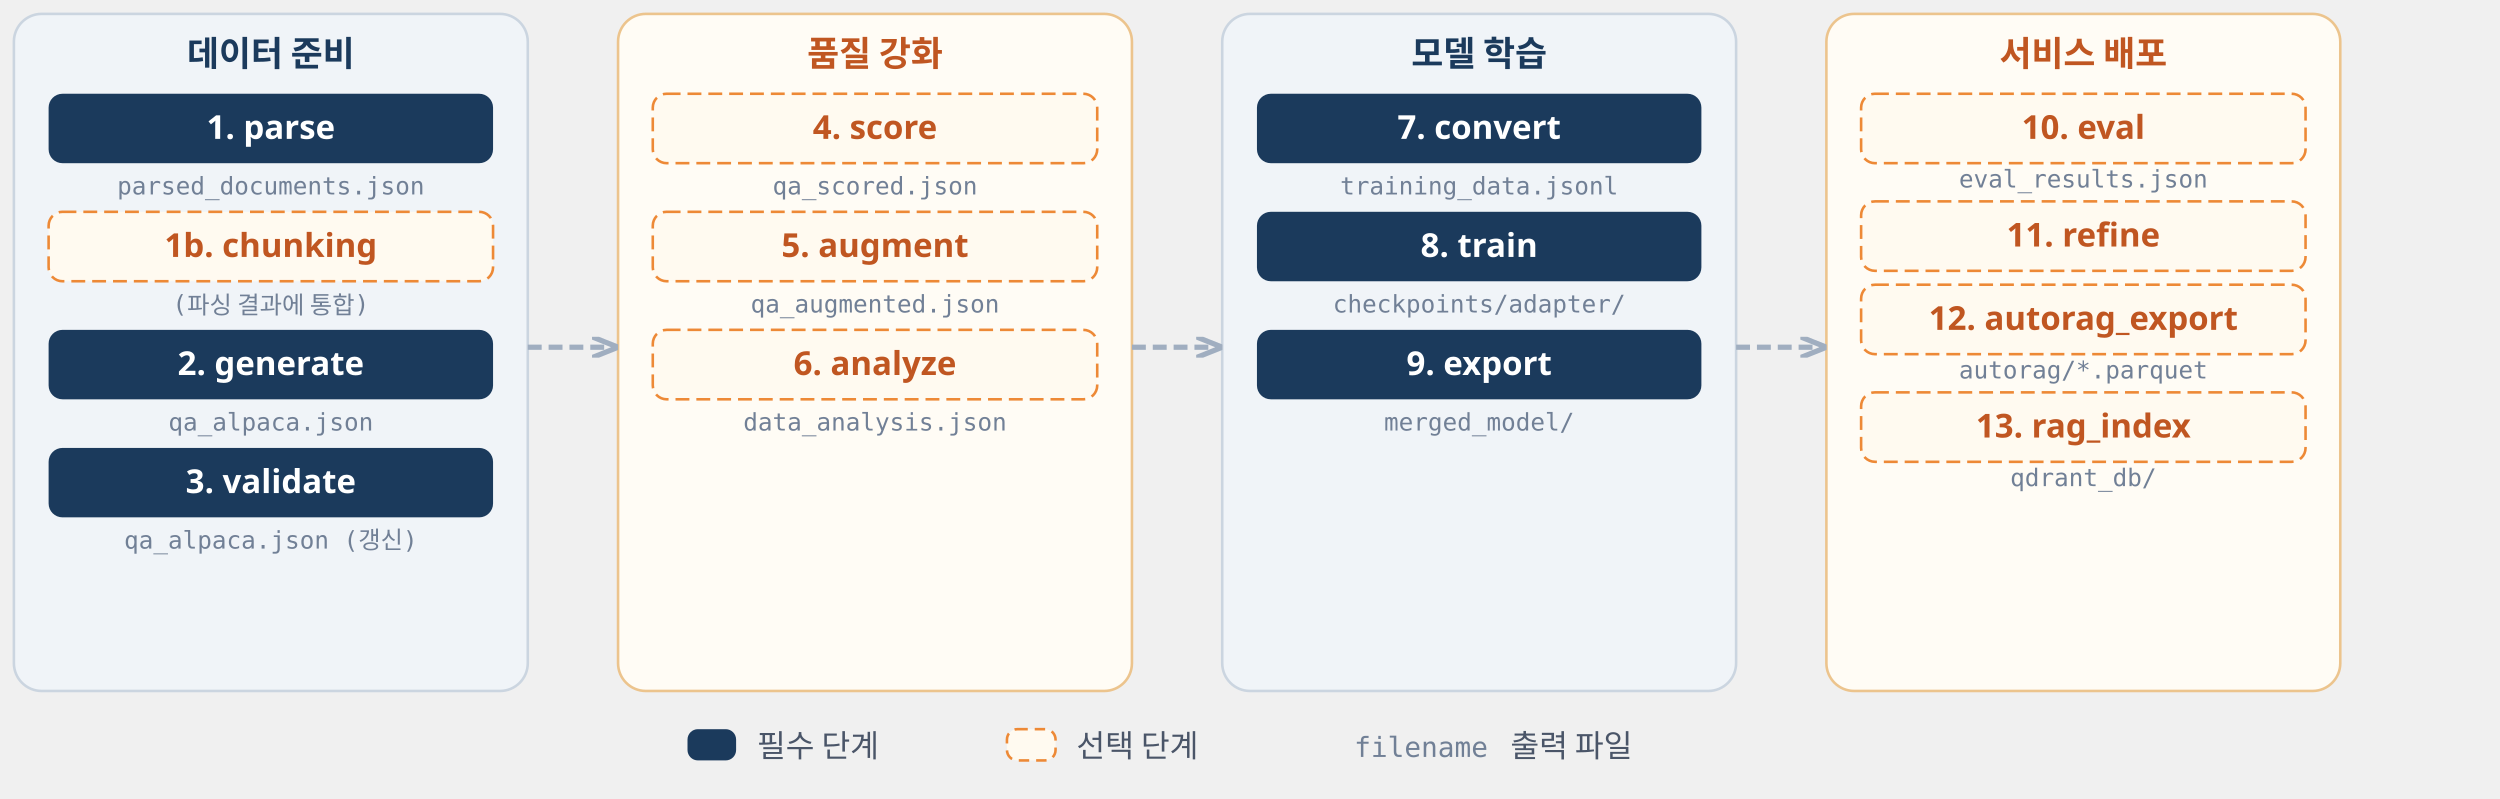
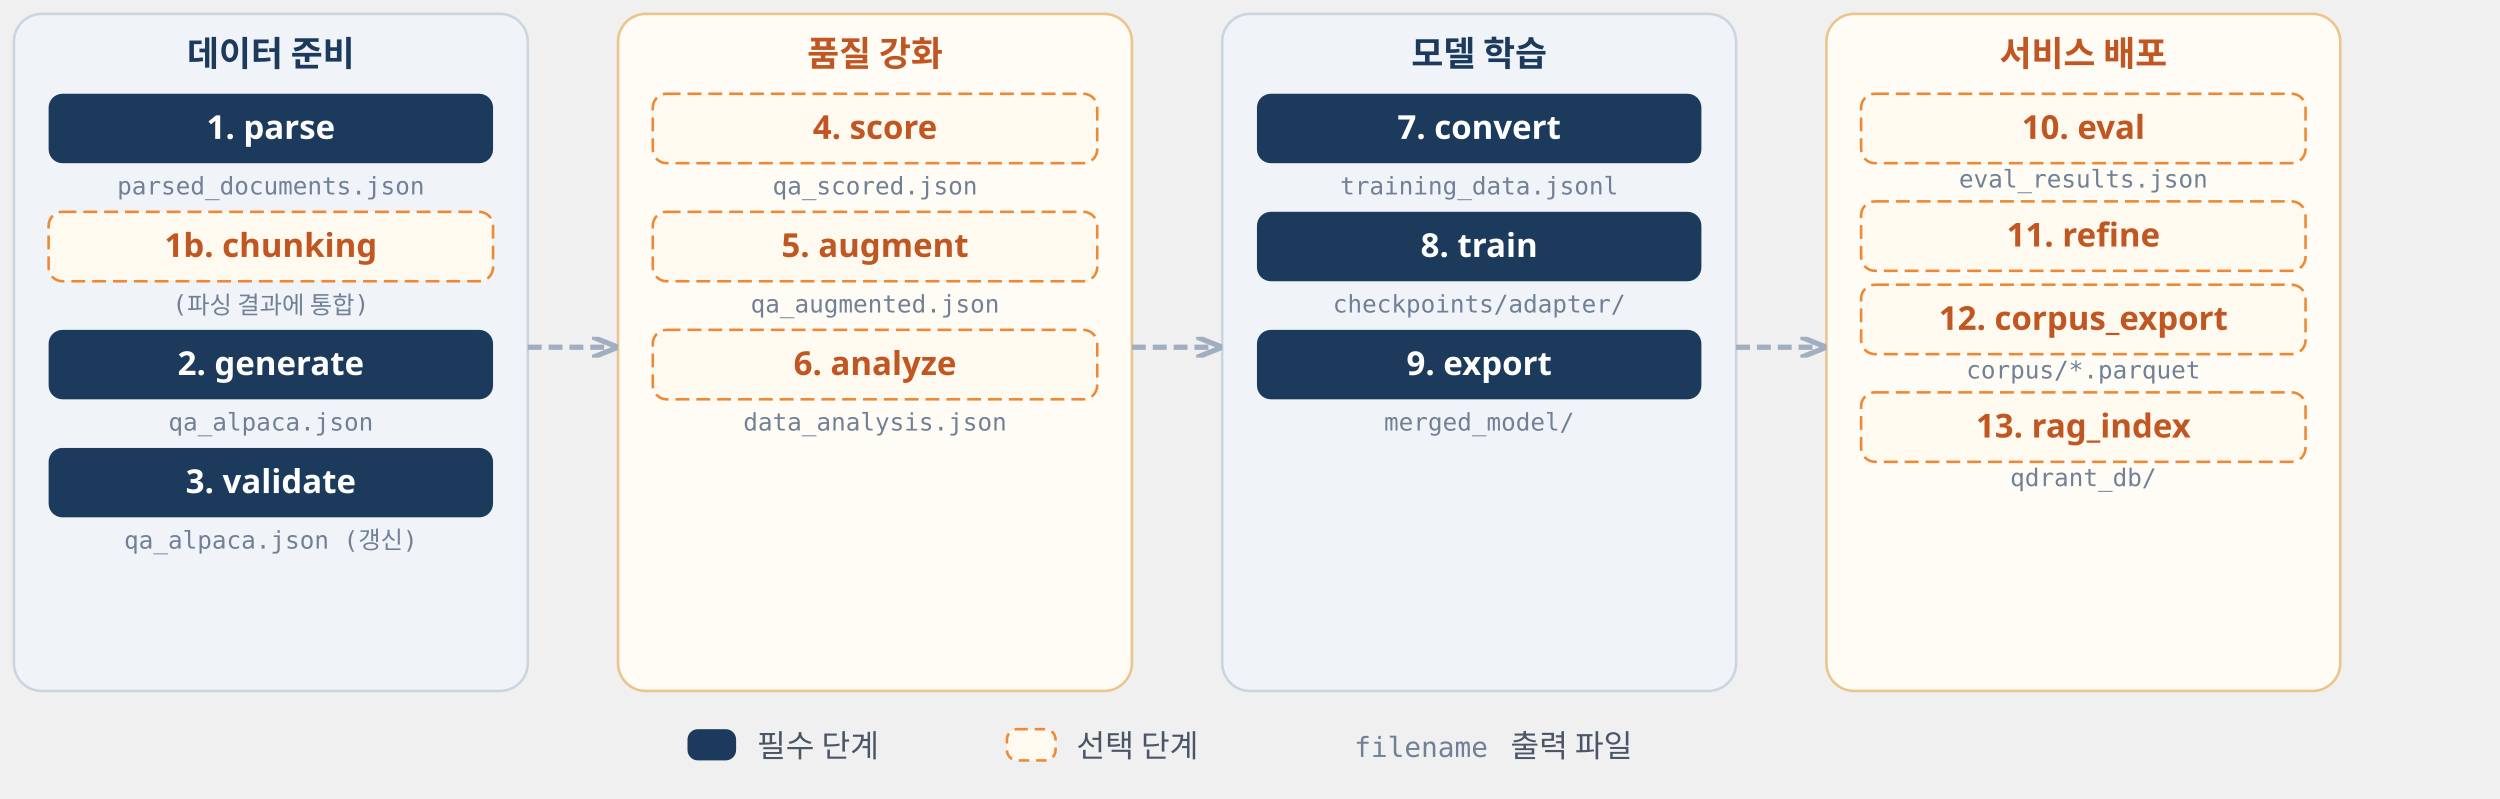
<svg xmlns="http://www.w3.org/2000/svg" role="img" aria-labelledby="diagram-pipeline-flow-title diagram-pipeline-flow-desc" viewBox="0 0 720 230">
  <defs>
    <marker id="pf-arrow" markerWidth="5" markerHeight="4" refX="5" refY="2" orient="auto">
      <polyline points="0 0, 5 2, 0 4" fill="none" stroke="#2C5282" stroke-width="1" stroke-linejoin="round" />
    </marker>
    <marker id="pf-arrow-gray" markerWidth="5" markerHeight="4" refX="5" refY="2" orient="auto">
      <polyline points="0 0, 5 2, 0 4" fill="none" stroke="#A0AEC0" stroke-width="1" stroke-linejoin="round" />
    </marker>
  </defs>
  <rect x="4" y="4" width="148" height="195" rx="8" fill="#F0F4F8" stroke="#CBD5E0" stroke-width="0.75" />
  <text x="78" y="19" font-family="Pretendard, sans-serif" font-size="10" font-weight="700" fill="#1B3A5C" text-anchor="middle">데이터 준비</text>
  <rect x="14" y="27" width="128" height="20" rx="4" fill="#1B3A5C" />
  <text x="78" y="40" font-family="Pretendard, sans-serif" font-size="9.5" font-weight="600" fill="#FFF" text-anchor="middle">1. parse</text>
  <text x="78" y="56" font-family="JetBrains Mono, Consolas, monospace" font-size="7" fill="#718096" text-anchor="middle">parsed_documents.json</text>
  <rect x="14" y="61" width="128" height="20" rx="4" fill="#FFFAF0" stroke="#ED8936" stroke-width="0.75" stroke-dasharray="4,2" />
  <text x="78" y="74" font-family="Pretendard, sans-serif" font-size="9.5" font-weight="600" fill="#C05621" text-anchor="middle">1b. chunking</text>
  <text x="78" y="90" font-family="JetBrains Mono, Consolas, monospace" font-size="7" fill="#718096" text-anchor="middle">(파싱 결과에 통합)</text>
  <rect x="14" y="95" width="128" height="20" rx="4" fill="#1B3A5C" />
  <text x="78" y="108" font-family="Pretendard, sans-serif" font-size="9.5" font-weight="600" fill="#FFF" text-anchor="middle">2. generate</text>
  <text x="78" y="124" font-family="JetBrains Mono, Consolas, monospace" font-size="7" fill="#718096" text-anchor="middle">qa_alpaca.json</text>
  <rect x="14" y="129" width="128" height="20" rx="4" fill="#1B3A5C" />
  <text x="78" y="142" font-family="Pretendard, sans-serif" font-size="9.5" font-weight="600" fill="#FFF" text-anchor="middle">3. validate</text>
  <text x="78" y="158" font-family="JetBrains Mono, Consolas, monospace" font-size="7" fill="#718096" text-anchor="middle">qa_alpaca.json (갱신)</text>
  <rect x="178" y="4" width="148" height="195" rx="8" fill="#FFFCF5" stroke="#ECC48D" stroke-width="0.75" />
  <text x="252" y="19" font-family="Pretendard, sans-serif" font-size="10" font-weight="700" fill="#C05621" text-anchor="middle">품질 강화</text>
  <rect x="188" y="27" width="128" height="20" rx="4" fill="#FFFAF0" stroke="#ED8936" stroke-width="0.75" stroke-dasharray="4,2" />
  <text x="252" y="40" font-family="Pretendard, sans-serif" font-size="9.5" font-weight="600" fill="#C05621" text-anchor="middle">4. score</text>
  <text x="252" y="56" font-family="JetBrains Mono, Consolas, monospace" font-size="7" fill="#718096" text-anchor="middle">qa_scored.json</text>
  <rect x="188" y="61" width="128" height="20" rx="4" fill="#FFFAF0" stroke="#ED8936" stroke-width="0.75" stroke-dasharray="4,2" />
  <text x="252" y="74" font-family="Pretendard, sans-serif" font-size="9.5" font-weight="600" fill="#C05621" text-anchor="middle">5. augment</text>
  <text x="252" y="90" font-family="JetBrains Mono, Consolas, monospace" font-size="7" fill="#718096" text-anchor="middle">qa_augmented.json</text>
  <rect x="188" y="95" width="128" height="20" rx="4" fill="#FFFAF0" stroke="#ED8936" stroke-width="0.75" stroke-dasharray="4,2" />
  <text x="252" y="108" font-family="Pretendard, sans-serif" font-size="9.5" font-weight="600" fill="#C05621" text-anchor="middle">6. analyze</text>
  <text x="252" y="124" font-family="JetBrains Mono, Consolas, monospace" font-size="7" fill="#718096" text-anchor="middle">data_analysis.json</text>
  <rect x="352" y="4" width="148" height="195" rx="8" fill="#F0F4F8" stroke="#CBD5E0" stroke-width="0.75" />
  <text x="426" y="19" font-family="Pretendard, sans-serif" font-size="10" font-weight="700" fill="#1B3A5C" text-anchor="middle">모델 학습</text>
  <rect x="362" y="27" width="128" height="20" rx="4" fill="#1B3A5C" />
  <text x="426" y="40" font-family="Pretendard, sans-serif" font-size="9.5" font-weight="600" fill="#FFF" text-anchor="middle">7. convert</text>
  <text x="426" y="56" font-family="JetBrains Mono, Consolas, monospace" font-size="7" fill="#718096" text-anchor="middle">training_data.jsonl</text>
  <rect x="362" y="61" width="128" height="20" rx="4" fill="#1B3A5C" />
  <text x="426" y="74" font-family="Pretendard, sans-serif" font-size="9.5" font-weight="600" fill="#FFF" text-anchor="middle">8. train</text>
  <text x="426" y="90" font-family="JetBrains Mono, Consolas, monospace" font-size="7" fill="#718096" text-anchor="middle">checkpoints/adapter/</text>
  <rect x="362" y="95" width="128" height="20" rx="4" fill="#1B3A5C" />
  <text x="426" y="108" font-family="Pretendard, sans-serif" font-size="9.5" font-weight="600" fill="#FFF" text-anchor="middle">9. export</text>
  <text x="426" y="124" font-family="JetBrains Mono, Consolas, monospace" font-size="7" fill="#718096" text-anchor="middle">merged_model/</text>
  <rect x="526" y="4" width="148" height="195" rx="8" fill="#FFFCF5" stroke="#ECC48D" stroke-width="0.75" />
  <text x="600" y="19" font-family="Pretendard, sans-serif" font-size="10" font-weight="700" fill="#C05621" text-anchor="middle">서비스 배포</text>
  <rect x="536" y="27" width="128" height="20" rx="4" fill="#FFFAF0" stroke="#ED8936" stroke-width="0.75" stroke-dasharray="4,2" />
  <text x="600" y="40" font-family="Pretendard, sans-serif" font-size="9.5" font-weight="600" fill="#C05621" text-anchor="middle">10. eval</text>
  <text x="600" y="54" font-family="JetBrains Mono, Consolas, monospace" font-size="7" fill="#718096" text-anchor="middle">eval_results.json</text>
  <rect x="536" y="58" width="128" height="20" rx="4" fill="#FFFAF0" stroke="#ED8936" stroke-width="0.75" stroke-dasharray="4,2" />
  <text x="600" y="71" font-family="Pretendard, sans-serif" font-size="9.5" font-weight="600" fill="#C05621" text-anchor="middle">11. refine</text>
  <rect x="536" y="82" width="128" height="20" rx="4" fill="#FFFAF0" stroke="#ED8936" stroke-width="0.75" stroke-dasharray="4,2" />
-   <text x="600" y="95" font-family="Pretendard, sans-serif" font-size="9.5" font-weight="600" fill="#C05621" text-anchor="middle">12. autorag_export</text>
-   <text x="600" y="109" font-family="JetBrains Mono, Consolas, monospace" font-size="7" fill="#718096" text-anchor="middle">autorag/*.parquet</text>
+   <text x="600" y="95" font-family="Pretendard, sans-serif" font-size="9.5" font-weight="600" fill="#C05621" text-anchor="middle">12. corpus_export</text>
+   <text x="600" y="109" font-family="JetBrains Mono, Consolas, monospace" font-size="7" fill="#718096" text-anchor="middle">corpus/*.parquet</text>
  <rect x="536" y="113" width="128" height="20" rx="4" fill="#FFFAF0" stroke="#ED8936" stroke-width="0.75" stroke-dasharray="4,2" />
  <text x="600" y="126" font-family="Pretendard, sans-serif" font-size="9.5" font-weight="600" fill="#C05621" text-anchor="middle">13. rag_index</text>
  <text x="600" y="140" font-family="JetBrains Mono, Consolas, monospace" font-size="7" fill="#718096" text-anchor="middle">qdrant_db/</text>
  <line x1="152" y1="100" x2="178" y2="100" stroke="#A0AEC0" stroke-width="1.5" stroke-dasharray="4,2" marker-end="url(#pf-arrow-gray)" />
  <line x1="326" y1="100" x2="352" y2="100" stroke="#A0AEC0" stroke-width="1.5" stroke-dasharray="4,2" marker-end="url(#pf-arrow-gray)" />
  <line x1="500" y1="100" x2="526" y2="100" stroke="#A0AEC0" stroke-width="1.5" stroke-dasharray="4,2" marker-end="url(#pf-arrow-gray)" />
  <rect x="198" y="210" width="14" height="9" rx="3" fill="#1B3A5C" />
  <text x="218" y="218" font-family="Pretendard, sans-serif" font-size="9" fill="#4A5568">필수 단계</text>
  <rect x="290" y="210" width="14" height="9" rx="3" fill="#FFFAF0" stroke="#ED8936" stroke-width="0.75" stroke-dasharray="3,2" />
  <text x="310" y="218" font-family="Pretendard, sans-serif" font-size="9" fill="#4A5568">선택 단계</text>
  <text x="390" y="218" font-family="JetBrains Mono, Consolas, monospace" font-size="8" fill="#718096">filename</text>
  <text x="435" y="218" font-family="Pretendard, sans-serif" font-size="9" fill="#4A5568">출력 파일</text>
</svg>
